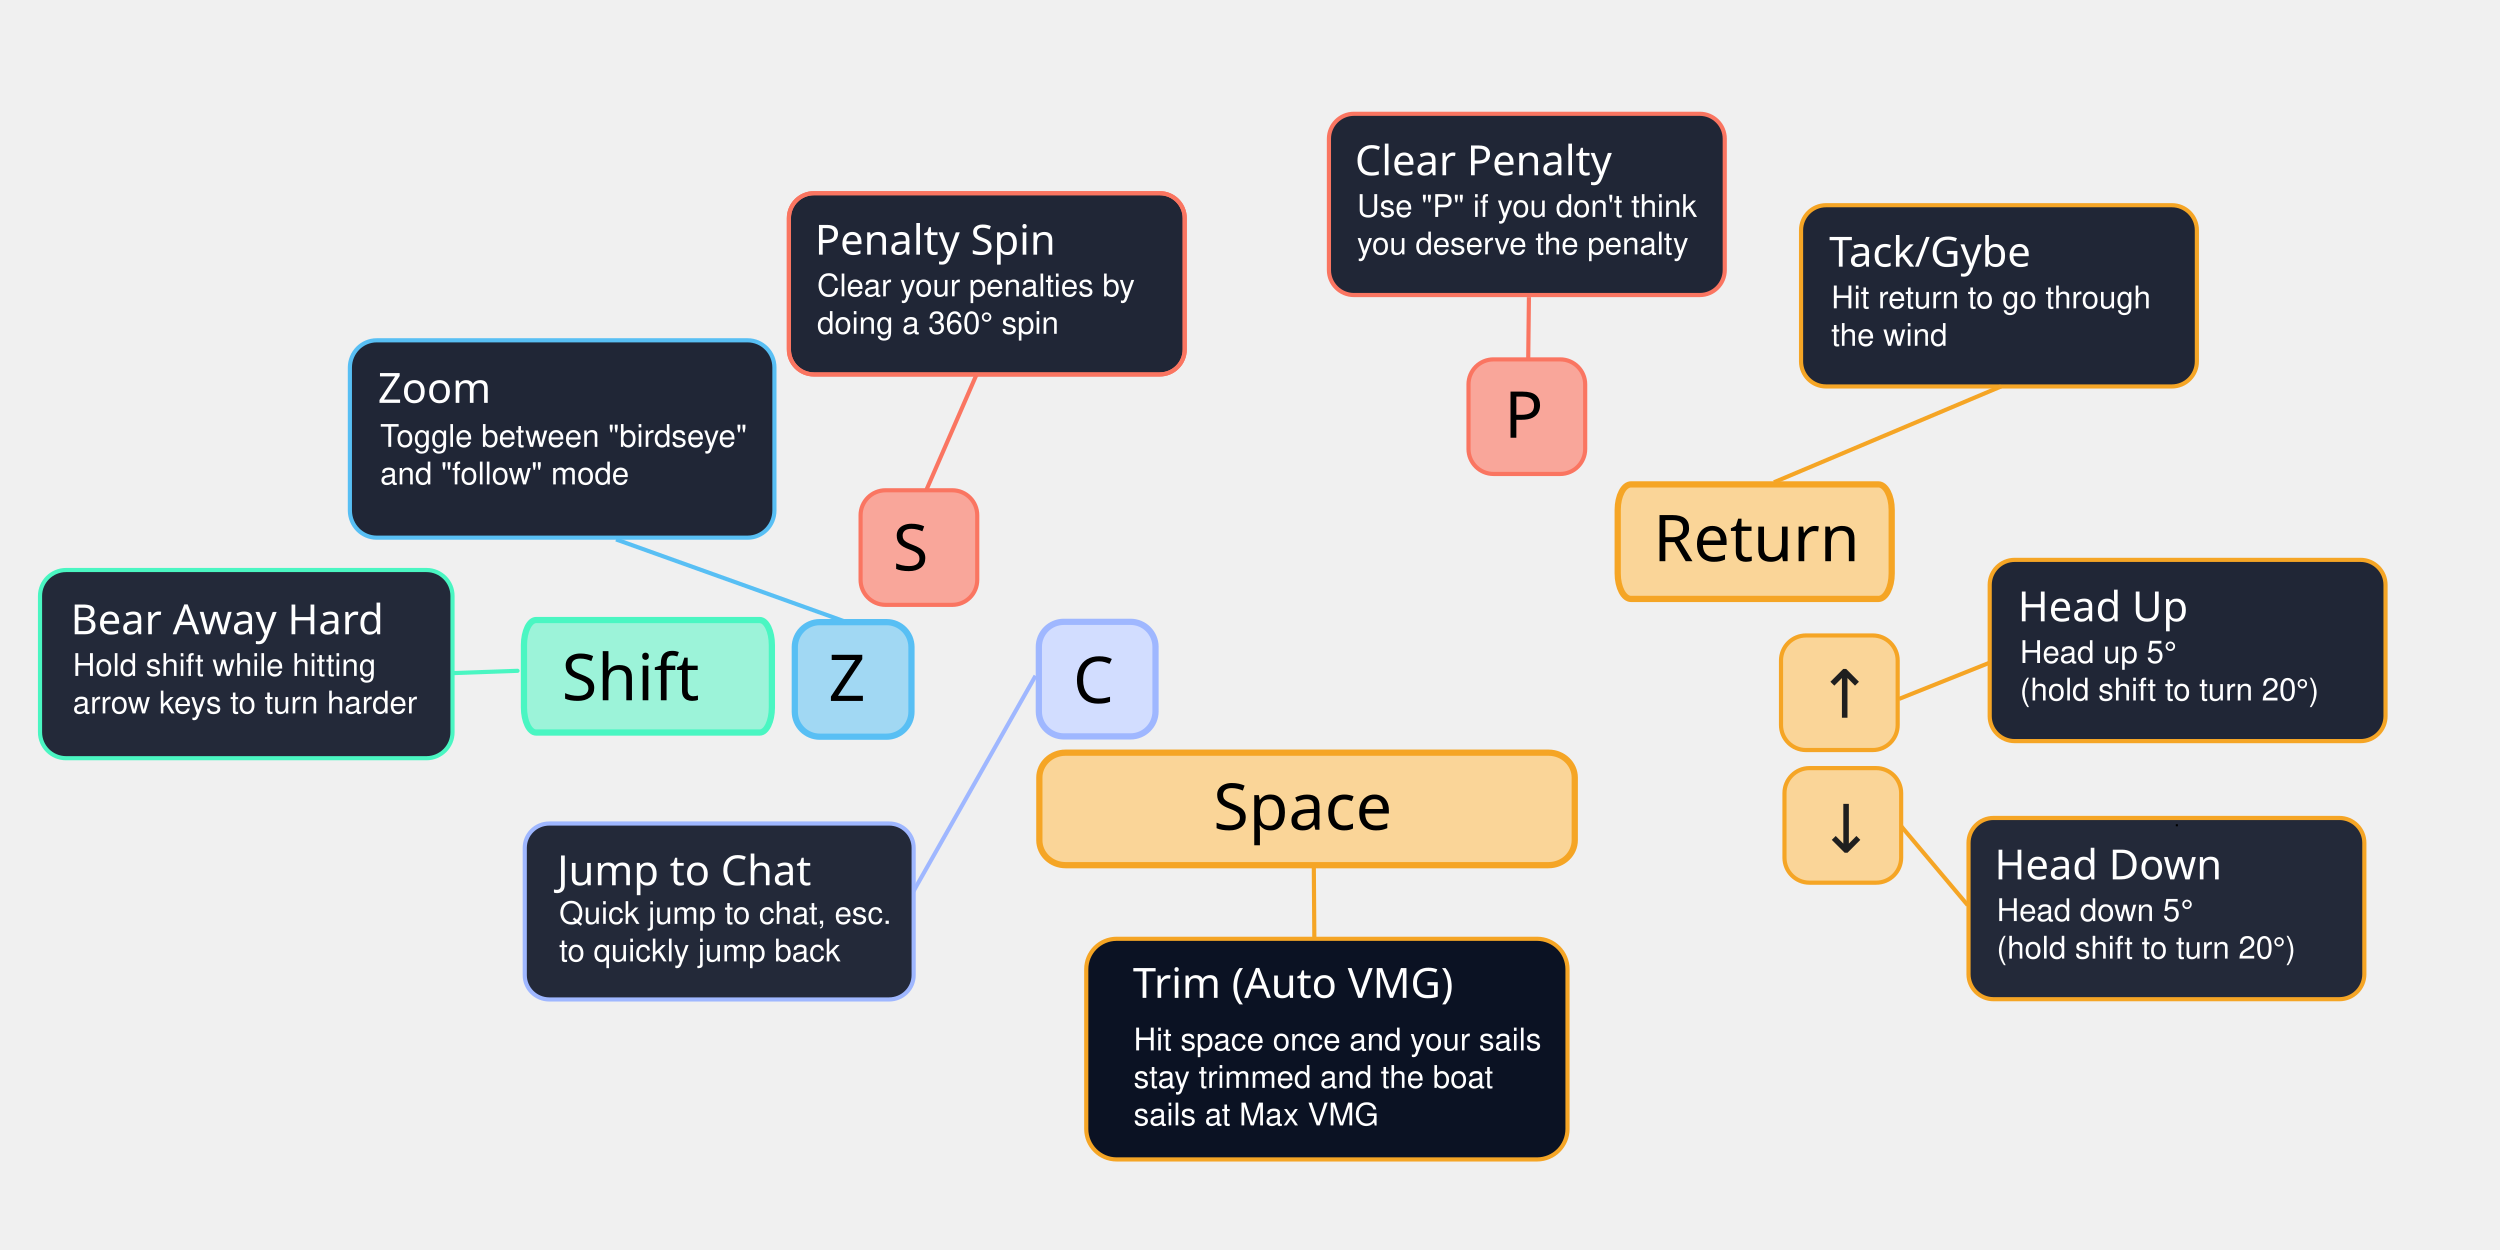
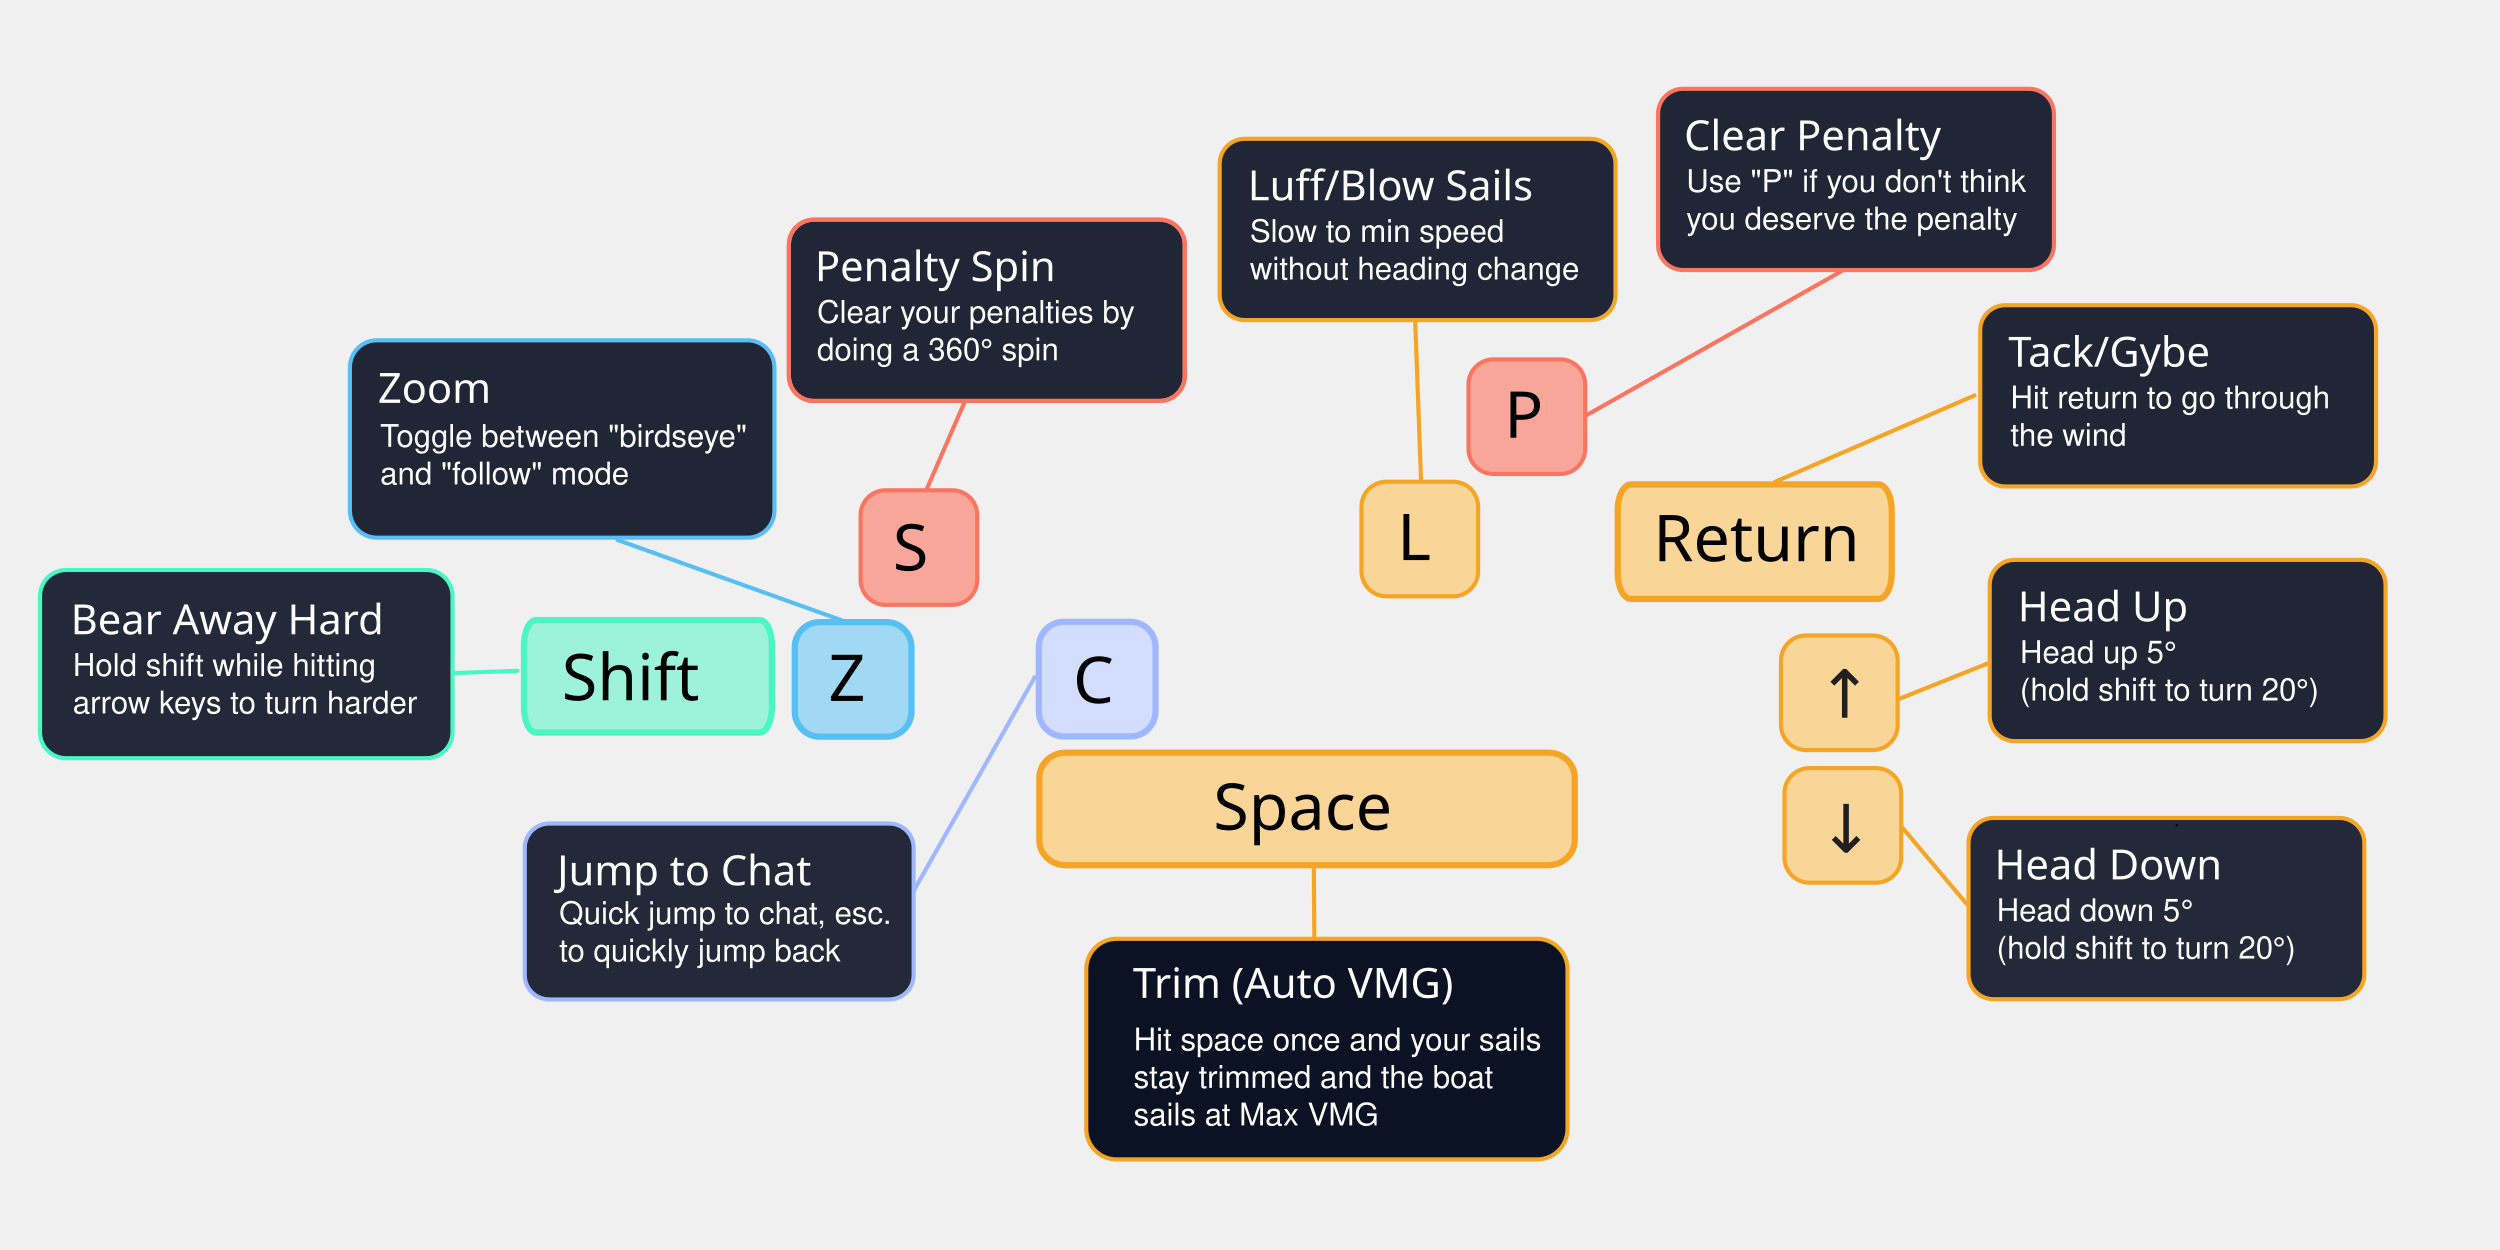
<svg xmlns="http://www.w3.org/2000/svg" version="1.1" x="0" y="0" width="1200" height="600" viewBox="0, 0, 1200, 600">
  <g id="Layer_1">
+     <path d="M682.105,230.588 L678.5,132.5" fill-opacity="0" stroke="#F5A525" stroke-width="2" />
    <path d="M911.5,335.5 L956.5,317.5" fill-opacity="0" stroke="#F5A525" stroke-width="2" />
-     <path d="M733.5,176.5 L733.884,142.618" fill-opacity="0" stroke="#FA7561" stroke-width="2" />
+     <path d="M760.5,199.866 L884.568,129.796" fill-opacity="0" stroke="#FA7561" stroke-width="2" />
    <path d="M437.5,429.5 L497.067,324.363" fill-opacity="0" stroke="#9FB7FF" stroke-width="2" />
    <path d="M469.136,178.877 L444.88,234.667" fill-opacity="0" stroke="#FA7561" stroke-width="2" stroke-linecap="round" />
    <path d="M944.5,434.5 L912.5,396.5" fill-opacity="0" stroke="#F5A525" stroke-width="2" />
    <g>
      <path d="M956.885,392.618 L1122.885,392.618 C1129.512,392.618 1134.885,397.99 1134.885,404.618 L1134.885,467.618 C1134.885,474.245 1129.512,479.618 1122.885,479.618 L956.885,479.618 C950.257,479.618 944.885,474.245 944.885,467.618 L944.885,404.618 C944.885,397.99 950.257,392.618 956.885,392.618 z" fill="#232939" />
      <path d="M956.885,392.618 L1122.885,392.618 C1129.512,392.618 1134.885,397.99 1134.885,404.618 L1134.885,467.618 C1134.885,474.245 1129.512,479.618 1122.885,479.618 L956.885,479.618 C950.257,479.618 944.885,474.245 944.885,467.618 L944.885,404.618 C944.885,397.99 950.257,392.618 956.885,392.618 z" fill-opacity="0" stroke="#F5A525" stroke-width="2" />
    </g>
    <g>
      <path d="M967.055,268.734 L1133.055,268.734 C1139.683,268.734 1145.055,274.106 1145.055,280.734 L1145.055,343.734 C1145.055,350.361 1139.683,355.734 1133.055,355.734 L967.055,355.734 C960.428,355.734 955.055,350.361 955.055,343.734 L955.055,280.734 C955.055,274.106 960.428,268.734 967.055,268.734 z" fill="#202636" />
      <path d="M967.055,268.734 L1133.055,268.734 C1139.683,268.734 1145.055,274.106 1145.055,280.734 L1145.055,343.734 C1145.055,350.361 1139.683,355.734 1133.055,355.734 L967.055,355.734 C960.428,355.734 955.055,350.361 955.055,343.734 L955.055,280.734 C955.055,274.106 960.428,268.734 967.055,268.734 z" fill-opacity="0" stroke="#F5A525" stroke-width="2" />
    </g>
    <g>
-       <path d="M649.884,54.618 L815.884,54.618 C822.512,54.618 827.884,59.99 827.884,66.618 L827.884,129.618 C827.884,136.245 822.512,141.618 815.884,141.618 L649.884,141.618 C643.257,141.618 637.884,136.245 637.884,129.618 L637.884,66.618 C637.884,59.99 643.257,54.618 649.884,54.618 z" fill="#202636" />
-       <path d="M649.884,54.618 L815.884,54.618 C822.512,54.618 827.884,59.99 827.884,66.618 L827.884,129.618 C827.884,136.245 822.512,141.618 815.884,141.618 L649.884,141.618 C643.257,141.618 637.884,136.245 637.884,129.618 L637.884,66.618 C637.884,59.99 643.257,54.618 649.884,54.618 z" fill-opacity="0" stroke="#FA7561" stroke-width="2" />
-     </g>
-     <g>
      <path d="M535.99,450.618 L737.811,450.618 C745.869,450.618 752.401,457.158 752.401,465.226 L752.401,541.92 C752.401,549.988 745.869,556.528 737.811,556.528 L535.99,556.528 C527.933,556.528 521.401,549.988 521.401,541.92 L521.401,465.226 C521.401,457.158 527.933,450.618 535.99,450.618 z" fill="#0B1223" />
      <path d="M535.99,450.618 L737.811,450.618 C745.869,450.618 752.401,457.158 752.401,465.226 L752.401,541.92 C752.401,549.988 745.869,556.528 737.811,556.528 L535.99,556.528 C527.933,556.528 521.401,549.988 521.401,541.92 L521.401,465.226 C521.401,457.158 527.933,450.618 535.99,450.618 z" fill-opacity="0" stroke="#F5A525" stroke-width="2" />
    </g>
    <g>
      <path d="M868.551,368.69 L900.551,368.69 C907.179,368.69 912.551,374.062 912.551,380.69 L912.551,411.69 C912.551,418.317 907.179,423.69 900.551,423.69 L868.551,423.69 C861.924,423.69 856.551,418.317 856.551,411.69 L856.551,380.69 C856.551,374.062 861.924,368.69 868.551,368.69 z" fill="#FAD598" />
      <path d="M868.551,368.69 L900.551,368.69 C907.179,368.69 912.551,374.062 912.551,380.69 L912.551,411.69 C912.551,418.317 907.179,423.69 900.551,423.69 L868.551,423.69 C861.924,423.69 856.551,418.317 856.551,411.69 L856.551,380.69 C856.551,374.062 861.924,368.69 868.551,368.69 z" fill-opacity="0" stroke="#F5A525" stroke-width="2" />
    </g>
    <g>
      <path d="M866.884,305.023 L898.884,305.023 C905.512,305.023 910.884,310.396 910.884,317.023 L910.884,348.023 C910.884,354.651 905.512,360.023 898.884,360.023 L866.884,360.023 C860.257,360.023 854.884,354.651 854.884,348.023 L854.884,317.023 C854.884,310.396 860.257,305.023 866.884,305.023 z" fill="#FAD598" />
      <path d="M866.884,305.023 L898.884,305.023 C905.512,305.023 910.884,310.396 910.884,317.023 L910.884,348.023 C910.884,354.651 905.512,360.023 898.884,360.023 L866.884,360.023 C860.257,360.023 854.884,354.651 854.884,348.023 L854.884,317.023 C854.884,310.396 860.257,305.023 866.884,305.023 z" fill-opacity="0" stroke="#F5A525" stroke-width="2" />
    </g>
    <g>
      <path d="M257.332,297.618 L364.675,297.618 C367.894,297.618 370.504,302.99 370.504,309.618 L370.504,339.618 C370.504,346.245 367.894,351.618 364.675,351.618 L257.332,351.618 C254.113,351.618 251.504,346.245 251.504,339.618 L251.504,309.618 C251.504,302.99 254.113,297.618 257.332,297.618 z" fill="#9CF3D9" />
      <path d="M257.332,297.618 L364.675,297.618 C367.894,297.618 370.504,302.99 370.504,309.618 L370.504,339.618 C370.504,346.245 367.894,351.618 364.675,351.618 L257.332,351.618 C254.113,351.618 251.504,346.245 251.504,339.618 L251.504,309.618 C251.504,302.99 254.113,297.618 257.332,297.618 z" fill-opacity="0" stroke="#4AF6C2" stroke-width="3" />
    </g>
    <g>
      <path d="M716.884,172.504 L748.884,172.504 C755.512,172.504 760.884,177.876 760.884,184.504 L760.884,215.504 C760.884,222.131 755.512,227.504 748.884,227.504 L716.884,227.504 C710.257,227.504 704.884,222.131 704.884,215.504 L704.884,184.504 C704.884,177.876 710.257,172.504 716.884,172.504 z" fill="#F9A69A" />
      <path d="M716.884,172.504 L748.884,172.504 C755.512,172.504 760.884,177.876 760.884,184.504 L760.884,215.504 C760.884,222.131 755.512,227.504 748.884,227.504 L716.884,227.504 C710.257,227.504 704.884,222.131 704.884,215.504 L704.884,184.504 C704.884,177.876 710.257,172.504 716.884,172.504 z" fill-opacity="0" stroke="#FA7561" stroke-width="2" />
    </g>
    <g>
      <path d="M425.077,235.33 L457.077,235.33 C463.704,235.33 469.077,240.702 469.077,247.33 L469.077,278.33 C469.077,284.957 463.704,290.33 457.077,290.33 L425.077,290.33 C418.449,290.33 413.077,284.957 413.077,278.33 L413.077,247.33 C413.077,240.702 418.449,235.33 425.077,235.33 z" fill="#F9A69A" />
      <path d="M425.077,235.33 L457.077,235.33 C463.704,235.33 469.077,240.702 469.077,247.33 L469.077,278.33 C469.077,284.957 463.704,290.33 457.077,290.33 L425.077,290.33 C418.449,290.33 413.077,284.957 413.077,278.33 L413.077,247.33 C413.077,240.702 418.449,235.33 425.077,235.33 z" fill-opacity="0" stroke="#FA7561" stroke-width="2" />
    </g>
    <g>
      <path d="M393.504,298.618 L425.504,298.618 C432.131,298.618 437.504,303.99 437.504,310.618 L437.504,341.618 C437.504,348.245 432.131,353.618 425.504,353.618 L393.504,353.618 C386.876,353.618 381.504,348.245 381.504,341.618 L381.504,310.618 C381.504,303.99 386.876,298.618 393.504,298.618 z" fill="#A1D8F3" />
      <path d="M393.504,298.618 L425.504,298.618 C432.131,298.618 437.504,303.99 437.504,310.618 L437.504,341.618 C437.504,348.245 432.131,353.618 425.504,353.618 L393.504,353.618 C386.876,353.618 381.504,348.245 381.504,341.618 L381.504,310.618 C381.504,303.99 386.876,298.618 393.504,298.618 z" fill-opacity="0" stroke="#58BFF4" stroke-width="3" />
    </g>
    <g>
      <path d="M511.472,361.285 L743.297,361.285 C750.249,361.285 755.885,366.657 755.885,373.285 L755.885,403.285 C755.885,409.912 750.249,415.285 743.297,415.285 L511.472,415.285 C504.52,415.285 498.885,409.912 498.885,403.285 L498.885,373.285 C498.885,366.657 504.52,361.285 511.472,361.285 z" fill="#FAD598" />
      <path d="M511.472,361.285 L743.297,361.285 C750.249,361.285 755.885,366.657 755.885,373.285 L755.885,403.285 C755.885,409.912 750.249,415.285 743.297,415.285 L511.472,415.285 C504.52,415.285 498.885,409.912 498.885,403.285 L498.885,373.285 C498.885,366.657 504.52,361.285 511.472,361.285 z" fill-opacity="0" stroke="#F5A525" stroke-width="3" />
    </g>
    <path d="M295.703,258.923 L404.734,298.029" fill-opacity="0" stroke="#58BFF4" stroke-width="2" />
    <g>
      <path d="M1044.885,395.618 L1044.885,395.618 L1044.885,396.618 L1044.885,396.618 L1044.885,395.618 z" fill="#FFFFFF" />
      <path d="M1044.885,395.618 L1044.885,395.618 L1044.885,396.618 L1044.885,396.618 L1044.885,395.618 z" fill-opacity="0" stroke="#000000" stroke-width="1" />
    </g>
    <path d="M314.884,299.618 L314.884,299.618" fill-opacity="0" stroke="#58BFF4" stroke-width="3" />
    <text transform="matrix(1, 0, 0, 1, 628.052, 389.785)">
      <tspan x="-45.667" y="8.5" font-family="Helvetica-Bold" font-size="31" fill="#000000">Space</tspan>
    </text>
    <text transform="matrix(1, 0, 0, 1, 315.336, 327.618)">
      <tspan x="-45.667" y="8.5" font-family="Helvetica-Bold" font-size="31" fill="#000000">Shift</tspan>
    </text>
    <text transform="matrix(1, 0, 0, 1, 441.743, 263.33)">
      <tspan x="-13.167" y="10.5" font-family="Helvetica-Bold" font-size="31" fill="#000000">S</tspan>
    </text>
    <text transform="matrix(1, 0, 0, 1, 410.836, 325.96)">
      <tspan x="-13.167" y="10.5" font-family="Helvetica-Bold" font-size="31" fill="#000000">Z</tspan>
    </text>
    <text transform="matrix(1, 0, 0, 1, 735.217, 199.618)">
      <tspan x="-13.167" y="10.5" font-family="Helvetica-Bold" font-size="31" fill="#000000">P</tspan>
    </text>
    <text transform="matrix(1, 0, 0, 1, 885.217, 333.023)">
      <tspan x="-13.167" y="11.5" font-family="LucidaGrande" font-size="32" kerning="0" fill="#1F1F1F">↑</tspan>
    </text>
    <text transform="matrix(1, 0, 0, 1, 885.884, 397.69)">
      <tspan x="-13.167" y="11.5" font-family="LucidaGrande" font-size="32" kerning="0" fill="#1F1F1F">↓</tspan>
    </text>
-     <text transform="matrix(1, 0, 0, 1, 716.384, 80.618)">
-       <tspan x="-66" y="3.5" font-family="Helvetica-Bold" font-size="20" fill="#FFFFFF">Clear Penalty</tspan>
-     </text>
-     <text transform="matrix(1, 0, 0, 1, 745.884, 117.118)">
-       <tspan x="-94.5" y="-13" font-family="Helvetica" font-size="15" fill="#FFFFFF">Use "P" if you don't think </tspan>
-       <tspan x="-94.5" y="5" font-family="Helvetica" font-size="15" fill="#FFFFFF">you deserve the penalty</tspan>
-     </text>
-     <g>
-       <g>
-         <path d="M390.668,92.736 L556.668,92.736 C563.296,92.736 568.668,98.109 568.668,104.736 L568.668,167.736 C568.668,174.363 563.296,179.736 556.668,179.736 L390.668,179.736 C384.041,179.736 378.668,174.363 378.668,167.736 L378.668,104.736 C378.668,98.109 384.041,92.736 390.668,92.736 z" fill="#202636" />
-         <path d="M390.668,92.736 L556.668,92.736 C563.296,92.736 568.668,98.109 568.668,104.736 L568.668,167.736 C568.668,174.363 563.296,179.736 556.668,179.736 L390.668,179.736 C384.041,179.736 378.668,174.363 378.668,167.736 L378.668,104.736 C378.668,98.109 384.041,92.736 390.668,92.736 z" fill-opacity="0" stroke="#FA7561" stroke-width="2" />
-       </g>
-       <g>
-         <path d="M390.668,92.736 L556.668,92.736 C563.296,92.736 568.668,98.109 568.668,104.736 L568.668,167.736 C568.668,174.363 563.296,179.736 556.668,179.736 L390.668,179.736 C384.041,179.736 378.668,174.363 378.668,167.736 L378.668,104.736 C378.668,98.109 384.041,92.736 390.668,92.736 z" fill-opacity="0" stroke="#FA7561" stroke-width="2" />
-         <text transform="matrix(1, 0, 0, 1, 457.168, 118.736)">
+     <g>
+       <g>
+         <path d="M807.884,42.618 L973.884,42.618 C980.512,42.618 985.884,47.99 985.884,54.618 L985.884,117.618 C985.884,124.245 980.512,129.618 973.884,129.618 L807.884,129.618 C801.257,129.618 795.884,124.245 795.884,117.618 L795.884,54.618 C795.884,47.99 801.257,42.618 807.884,42.618 z" fill="#202636" />
+         <path d="M807.884,42.618 L973.884,42.618 C980.512,42.618 985.884,47.99 985.884,54.618 L985.884,117.618 C985.884,124.245 980.512,129.618 973.884,129.618 L807.884,129.618 C801.257,129.618 795.884,124.245 795.884,117.618 L795.884,54.618 C795.884,47.99 801.257,42.618 807.884,42.618 z" fill-opacity="0" stroke="#FA7561" stroke-width="2" />
+       </g>
+       <text transform="matrix(1, 0, 0, 1, 874.384, 68.618)">
+         <tspan x="-66" y="3.5" font-family="Helvetica-Bold" font-size="20" fill="#FFFFFF">Clear Penalty</tspan>
+       </text>
+       <text transform="matrix(1, 0, 0, 1, 903.884, 105.118)">
+         <tspan x="-94.5" y="-13" font-family="Helvetica" font-size="15" fill="#FFFFFF">Use "P" if you don't think </tspan>
+         <tspan x="-94.5" y="5" font-family="Helvetica" font-size="15" fill="#FFFFFF">you deserve the penalty</tspan>
+       </text>
+     </g>
+     <g>
+       <g>
+         <path d="M390.668,105.449 L556.668,105.449 C563.296,105.449 568.668,110.821 568.668,117.449 L568.668,180.449 C568.668,187.076 563.296,192.449 556.668,192.449 L390.668,192.449 C384.041,192.449 378.668,187.076 378.668,180.449 L378.668,117.449 C378.668,110.821 384.041,105.449 390.668,105.449 z" fill="#202636" />
+         <path d="M390.668,105.449 L556.668,105.449 C563.296,105.449 568.668,110.821 568.668,117.449 L568.668,180.449 C568.668,187.076 563.296,192.449 556.668,192.449 L390.668,192.449 C384.041,192.449 378.668,187.076 378.668,180.449 L378.668,117.449 C378.668,110.821 384.041,105.449 390.668,105.449 z" fill-opacity="0" stroke="#FA7561" stroke-width="2" />
+       </g>
+       <g>
+         <path d="M390.668,105.449 L556.668,105.449 C563.296,105.449 568.668,110.821 568.668,117.449 L568.668,180.449 C568.668,187.076 563.296,192.449 556.668,192.449 L390.668,192.449 C384.041,192.449 378.668,187.076 378.668,180.449 L378.668,117.449 C378.668,110.821 384.041,105.449 390.668,105.449 z" fill-opacity="0" stroke="#FA7561" stroke-width="2" />
+         <text transform="matrix(1, 0, 0, 1, 457.168, 131.449)">
          <tspan x="-66" y="3.5" font-family="Helvetica-Bold" font-size="20" fill="#FFFFFF">Penalty Spin</tspan>
        </text>
-         <text transform="matrix(1, 0, 0, 1, 474.168, 155.236)">
+         <text transform="matrix(1, 0, 0, 1, 474.168, 167.949)">
          <tspan x="-82" y="-13" font-family="Helvetica" font-size="15" fill="#FFFFFF">Clear your penalties by </tspan>
          <tspan x="-82" y="5" font-family="Helvetica" font-size="15" fill="#FFFFFF">doing a 360</tspan>
          <tspan x="-3.594" y="5" font-family="Helvetica" font-size="15" kerning="0" fill="#FFFFFF">° </tspan>
          <tspan x="6.572" y="5" font-family="Helvetica" font-size="15" fill="#FFFFFF">spin</tspan>
        </text>
      </g>
    </g>
    <text transform="matrix(1, 0, 0, 1, 639.841, 489.791)">
      <tspan x="-96.047" y="-10.825" font-family="Helvetica-Bold" font-size="20" fill="#FFFFFF">Trim (Auto VMG)</tspan>
    </text>
    <text transform="matrix(1, 0, 0, 1, 644.318, 527.878)">
      <tspan x="-100.195" y="-23.696" font-family="Helvetica" font-size="15" fill="#FFFFFF">Hit space once and your sails </tspan>
      <tspan x="-100.195" y="-5.696" font-family="Helvetica" font-size="15" fill="#FFFFFF">stay trimmed and the boat </tspan>
      <tspan x="-100.195" y="12.304" font-family="Helvetica" font-size="15" fill="#FFFFFF">sails at Max VMG</tspan>
    </text>
    <path d="M630.62,414.554 L630.885,450.618" fill-opacity="0" stroke="#F5A525" stroke-width="2" />
    <path d="M214.445,323.203 L248.403,321.99" fill-opacity="0" stroke="#4AF6C2" stroke-width="2" stroke-linecap="round" />
    <g>
      <g>
        <path d="M31.712,273.607 L204.701,273.607 C211.608,273.607 217.207,279.186 217.207,286.067 L217.207,351.481 C217.207,358.362 211.608,363.941 204.701,363.941 L31.712,363.941 C24.805,363.941 19.207,358.362 19.207,351.481 L19.207,286.067 C19.207,279.186 24.805,273.607 31.712,273.607 z" fill="#232939" />
        <path d="M31.712,273.607 L204.701,273.607 C211.608,273.607 217.207,279.186 217.207,286.067 L217.207,351.481 C217.207,358.362 211.608,363.941 204.701,363.941 L31.712,363.941 C24.805,363.941 19.207,358.362 19.207,351.481 L19.207,286.067 C19.207,279.186 24.805,273.607 31.712,273.607 z" fill-opacity="0" stroke="#4AF6C2" stroke-width="2" />
      </g>
      <text transform="matrix(1, 0, 0, 1, 116.426, 309.941)">
        <tspan x="-82.5" y="-5.5" font-family="Helvetica-Bold" font-size="20" fill="#FFFFFF">Bear Away Hard</tspan>
      </text>
      <text transform="matrix(1, 0, 0, 1, 120.926, 337.441)">
        <tspan x="-86" y="-13" font-family="Helvetica" font-size="15" kerning="0" fill="#FFFFFF">Hold shift while hitting </tspan>
        <tspan x="-86" y="5" font-family="Helvetica" font-size="15" kerning="0" fill="#FFFFFF">arrow keys to turn harder</tspan>
      </text>
    </g>
    <g>
      <g>
        <path d="M180.814,163.346 L358.855,163.346 C365.963,163.346 371.725,169.196 371.725,176.413 L371.725,245.017 C371.725,252.234 365.963,258.085 358.855,258.085 L180.814,258.085 C173.706,258.085 167.944,252.234 167.944,245.017 L167.944,176.413 C167.944,169.196 173.706,163.346 180.814,163.346 z" fill="#202636" />
        <path d="M180.814,163.346 L358.855,163.346 C365.963,163.346 371.725,169.196 371.725,176.413 L371.725,245.017 C371.725,252.234 365.963,258.085 358.855,258.085 L180.814,258.085 C173.706,258.085 167.944,252.234 167.944,245.017 L167.944,176.413 C167.944,169.196 173.706,163.346 180.814,163.346 z" fill-opacity="0" stroke="#58BFF4" stroke-width="2" />
      </g>
      <text transform="matrix(1, 0, 0, 1, 269.871, 200.022)">
        <tspan x="-88.484" y="-6.657" font-family="Helvetica-Bold" font-size="20" fill="#FFFFFF">Zoom</tspan>
      </text>
      <text transform="matrix(1, 0, 0, 1, 278.987, 228.821)">
        <tspan x="-96.528" y="-14.322" font-family="Helvetica" font-size="15" kerning="0" fill="#FFFFFF">Toggle between "birdseye" </tspan>
        <tspan x="-96.528" y="3.678" font-family="Helvetica" font-size="15" kerning="0" fill="#FFFFFF">and "follow" mode</tspan>
      </text>
    </g>
    <text transform="matrix(1, 0, 0, 1, 1034.555, 294.734)">
      <tspan x="-66" y="3.5" font-family="Helvetica-Bold" font-size="20" fill="#FFFFFF">Head Up</tspan>
    </text>
    <text transform="matrix(1, 0, 0, 1, 1058.555, 331.234)">
      <tspan x="-89" y="-13" font-family="Helvetica" font-size="15" fill="#FFFFFF">Head up 5</tspan>
      <tspan x="-19.779" y="-13" font-family="Helvetica" font-size="15" kerning="0" fill="#FFFFFF">° </tspan>
      <tspan x="-89" y="5" font-family="Helvetica" font-size="15" kerning="0" fill="#FFFFFF">(hold shift to turn 20</tspan>
      <tspan x="43.576" y="5" font-family="Helvetica" font-size="15" kerning="0" fill="#FFFFFF">°</tspan>
      <tspan x="49.574" y="5" font-family="Helvetica" font-size="15" kerning="0" fill="#FFFFFF">)</tspan>
    </text>
    <text transform="matrix(1, 0, 0, 1, 1023.385, 418.618)">
      <tspan x="-66" y="3.5" font-family="Helvetica-Bold" font-size="20" fill="#FFFFFF">Head Down</tspan>
    </text>
    <text transform="matrix(1, 0, 0, 1, 1047.385, 455.118)">
      <tspan x="-89" y="-13" font-family="Helvetica" font-size="15" fill="#FFFFFF">Head down 5</tspan>
      <tspan x="-0.604" y="-13" font-family="Helvetica" font-size="15" kerning="0" fill="#FFFFFF">° </tspan>
      <tspan x="-89" y="5" font-family="Helvetica" font-size="15" kerning="0" fill="#FFFFFF">(hold shift to turn 20</tspan>
      <tspan x="43.576" y="5" font-family="Helvetica" font-size="15" kerning="0" fill="#FFFFFF">°</tspan>
      <tspan x="49.574" y="5" font-family="Helvetica" font-size="15" kerning="0" fill="#FFFFFF">)</tspan>
    </text>
    <g>
      <path d="M510.647,298.477 L542.647,298.477 C549.275,298.477 554.647,303.849 554.647,310.477 L554.647,341.477 C554.647,348.104 549.275,353.477 542.647,353.477 L510.647,353.477 C504.02,353.477 498.647,348.104 498.647,341.477 L498.647,310.477 C498.647,303.849 504.02,298.477 510.647,298.477 z" fill="#D2DDFF" />
      <path d="M510.647,298.477 L542.647,298.477 C549.275,298.477 554.647,303.849 554.647,310.477 L554.647,341.477 C554.647,348.104 549.275,353.477 542.647,353.477 L510.647,353.477 C504.02,353.477 498.647,348.104 498.647,341.477 L498.647,310.477 C498.647,303.849 504.02,298.477 510.647,298.477 z" fill-opacity="0" stroke="#9FB7FF" stroke-width="3" />
    </g>
    <text transform="matrix(1, 0, 0, 1, 528.217, 326.951)">
      <tspan x="-13.167" y="10.5" font-family="Helvetica-Bold" font-size="31" fill="#000000">C</tspan>
    </text>
    <g>
      <g>
        <path d="M263.674,395.285 L426.762,395.285 C433.273,395.285 438.551,400.5 438.551,406.933 L438.551,468.089 C438.551,474.522 433.273,479.738 426.762,479.738 L263.674,479.738 C257.163,479.738 251.884,474.522 251.884,468.089 L251.884,406.933 C251.884,400.5 257.163,395.285 263.674,395.285 z" fill="#232939" />
        <path d="M263.674,395.285 L426.762,395.285 C433.273,395.285 438.551,400.5 438.551,406.933 L438.551,468.089 C438.551,474.522 433.273,479.738 426.762,479.738 L263.674,479.738 C257.163,479.738 251.884,474.522 251.884,468.089 L251.884,406.933 C251.884,400.5 257.163,395.285 263.674,395.285 z" fill-opacity="0" stroke="#9FB7FF" stroke-width="2" />
      </g>
      <text transform="matrix(1, 0, 0, 1, 344.456, 428.944)">
        <tspan x="-77" y="-4.032" font-family="Helvetica-Bold" font-size="20" fill="#FFFFFF">Jump to Chat</tspan>
      </text>
      <text transform="matrix(1, 0, 0, 1, 348.656, 454.796)">
        <tspan x="-80.267" y="-11.322" font-family="Helvetica" font-size="15" kerning="0" fill="#FFFFFF">Quick jump to chat, esc. </tspan>
        <tspan x="-80.267" y="6.678" font-family="Helvetica" font-size="15" kerning="0" fill="#FFFFFF">to quickly jump back</tspan>
      </text>
    </g>
    <g>
      <path d="M782.942,232.5 L901.574,232.5 C905.131,232.5 908.015,237.972 908.015,244.722 L908.015,275.278 C908.015,282.028 905.131,287.5 901.574,287.5 L782.942,287.5 C779.384,287.5 776.5,282.028 776.5,275.278 L776.5,244.722 C776.5,237.972 779.384,232.5 782.942,232.5 z" fill="#FAD598" />
      <path d="M782.942,232.5 L901.574,232.5 C905.131,232.5 908.015,237.972 908.015,244.722 L908.015,275.278 C908.015,282.028 905.131,287.5 901.574,287.5 L782.942,287.5 C779.384,287.5 776.5,282.028 776.5,275.278 L776.5,244.722 C776.5,237.972 779.384,232.5 782.942,232.5 z" fill-opacity="0" stroke="#F5A525" stroke-width="3" />
    </g>
    <text transform="matrix(1, 0, 0, 1, 847.187, 262.938)">
      <tspan x="-53.613" y="6.429" font-family="Helvetica-Bold" font-size="31" fill="#000000">Return</tspan>
    </text>
    <g>
      <g>
-         <path d="M876.5,98.5 L1042.5,98.5 C1049.127,98.5 1054.5,103.873 1054.5,110.5 L1054.5,173.5 C1054.5,180.127 1049.127,185.5 1042.5,185.5 L876.5,185.5 C869.873,185.5 864.5,180.127 864.5,173.5 L864.5,110.5 C864.5,103.873 869.873,98.5 876.5,98.5 z" fill="#202636" />
-         <path d="M876.5,98.5 L1042.5,98.5 C1049.127,98.5 1054.5,103.873 1054.5,110.5 L1054.5,173.5 C1054.5,180.127 1049.127,185.5 1042.5,185.5 L876.5,185.5 C869.873,185.5 864.5,180.127 864.5,173.5 L864.5,110.5 C864.5,103.873 869.873,98.5 876.5,98.5 z" fill-opacity="0" stroke="#F5A525" stroke-width="2" />
-       </g>
-       <text transform="matrix(1, 0, 0, 1, 944, 124.5)">
+         <path d="M962.5,146.5 L1128.5,146.5 C1135.127,146.5 1140.5,151.873 1140.5,158.5 L1140.5,221.5 C1140.5,228.127 1135.127,233.5 1128.5,233.5 L962.5,233.5 C955.873,233.5 950.5,228.127 950.5,221.5 L950.5,158.5 C950.5,151.873 955.873,146.5 962.5,146.5 z" fill="#202636" />
+         <path d="M962.5,146.5 L1128.5,146.5 C1135.127,146.5 1140.5,151.873 1140.5,158.5 L1140.5,221.5 C1140.5,228.127 1135.127,233.5 1128.5,233.5 L962.5,233.5 C955.873,233.5 950.5,228.127 950.5,221.5 L950.5,158.5 C950.5,151.873 955.873,146.5 962.5,146.5 z" fill-opacity="0" stroke="#F5A525" stroke-width="2" />
+       </g>
+       <text transform="matrix(1, 0, 0, 1, 1030, 172.5)">
        <tspan x="-66" y="3.5" font-family="Helvetica-Bold" font-size="20" fill="#FFFFFF">Tack/Gybe</tspan>
      </text>
-       <text transform="matrix(1, 0, 0, 1, 968, 161)">
+       <text transform="matrix(1, 0, 0, 1, 1054, 209)">
        <tspan x="-89" y="-13" font-family="Helvetica" font-size="15" kerning="0" fill="#FFFFFF">Hit return to go through </tspan>
        <tspan x="-89" y="5" font-family="Helvetica" font-size="15" kerning="0" fill="#FFFFFF">the wind</tspan>
      </text>
    </g>
-     <path d="M851.5,231.5 L960.5,185.5" fill-opacity="0" stroke="#F5A525" stroke-width="2" />
+     <path d="M851.5,231.5 L948.5,189.5" fill-opacity="0" stroke="#F5A525" stroke-width="2" />
+     <g>
+       <g>
+         <path d="M665.5,231.228 L697.5,231.228 C704.127,231.228 709.5,236.601 709.5,243.228 L709.5,274.228 C709.5,280.856 704.127,286.228 697.5,286.228 L665.5,286.228 C658.873,286.228 653.5,280.856 653.5,274.228 L653.5,243.228 C653.5,236.601 658.873,231.228 665.5,231.228 z" fill="#FAD598" />
+         <path d="M665.5,231.228 L697.5,231.228 C704.127,231.228 709.5,236.601 709.5,243.228 L709.5,274.228 C709.5,280.856 704.127,286.228 697.5,286.228 L665.5,286.228 C658.873,286.228 653.5,280.856 653.5,274.228 L653.5,243.228 C653.5,236.601 658.873,231.228 665.5,231.228 z" fill-opacity="0" stroke="#F5A525" stroke-width="2" />
+       </g>
+       <text transform="matrix(1, 0, 0, 1, 683.833, 258.342)">
+         <tspan x="-13.167" y="10.5" font-family="Helvetica-Bold" font-size="31" fill="#000000">L</tspan>
+       </text>
+     </g>
+     <g>
+       <g>
+         <path d="M597.441,66.628 L763.441,66.628 C770.068,66.628 775.441,72.001 775.441,78.628 L775.441,141.628 C775.441,148.256 770.068,153.628 763.441,153.628 L597.441,153.628 C590.813,153.628 585.441,148.256 585.441,141.628 L585.441,78.628 C585.441,72.001 590.813,66.628 597.441,66.628 z" fill="#202636" />
+         <path d="M597.441,66.628 L763.441,66.628 C770.068,66.628 775.441,72.001 775.441,78.628 L775.441,141.628 C775.441,148.256 770.068,153.628 763.441,153.628 L597.441,153.628 C590.813,153.628 585.441,148.256 585.441,141.628 L585.441,78.628 C585.441,72.001 590.813,66.628 597.441,66.628 z" fill-opacity="0" stroke="#F5A525" stroke-width="2" />
+       </g>
+       <text transform="matrix(1, 0, 0, 1, 676.241, 90.611)">
+         <tspan x="-77.3" y="5.518" font-family="Helvetica-Bold" font-size="20" fill="#FFFFFF">Luff/Blow Sails</tspan>
+       </text>
+       <text transform="matrix(1, 0, 0, 1, 686.116, 129.128)">
+         <tspan x="-86.175" y="-13" font-family="Helvetica" font-size="15" kerning="0" fill="#FFFFFF">Slow to min speed </tspan>
+         <tspan x="-86.175" y="5" font-family="Helvetica" font-size="15" kerning="0" fill="#FFFFFF">without heading change</tspan>
+       </text>
+     </g>
  </g>
  <g id="Layer_2" display="none">
    <g>
      <path d="M116.5,369.044 L282.5,369.044 C289.127,369.044 294.5,374.416 294.5,381.044 L294.5,444.044 C294.5,450.671 289.127,456.044 282.5,456.044 L116.5,456.044 C109.873,456.044 104.5,450.671 104.5,444.044 L104.5,381.044 C104.5,374.416 109.873,369.044 116.5,369.044 z" fill="#0B1223" />
      <path d="M116.5,369.044 L282.5,369.044 C289.127,369.044 294.5,374.416 294.5,381.044 L294.5,444.044 C294.5,450.671 289.127,456.044 282.5,456.044 L116.5,456.044 C109.873,456.044 104.5,450.671 104.5,444.044 L104.5,381.044 C104.5,374.416 109.873,369.044 116.5,369.044 z" fill-opacity="0" stroke="#4AF6C2" stroke-width="2" />
    </g>
    <g>
      <path d="M404.606,437.044 L606.427,437.044 C614.484,437.044 621.016,443.584 621.016,451.652 L621.016,528.346 C621.016,536.414 614.484,542.954 606.427,542.954 L404.606,542.954 C396.548,542.954 390.016,536.414 390.016,528.346 L390.016,451.652 C390.016,443.584 396.548,437.044 404.606,437.044 z" fill="#0B1223" />
      <path d="M404.606,437.044 L606.427,437.044 C614.484,437.044 621.016,443.584 621.016,451.652 L621.016,528.346 C621.016,536.414 614.484,542.954 606.427,542.954 L404.606,542.954 C396.548,542.954 390.016,536.414 390.016,528.346 L390.016,451.652 C390.016,443.584 396.548,437.044 404.606,437.044 z" fill-opacity="0" stroke="#F5A525" stroke-width="2" />
    </g>
    <g>
      <path d="M681.5,341.044 L713.5,341.044 C720.127,341.044 725.5,346.416 725.5,353.044 L725.5,384.044 C725.5,390.671 720.127,396.044 713.5,396.044 L681.5,396.044 C674.873,396.044 669.5,390.671 669.5,384.044 L669.5,353.044 C669.5,346.416 674.873,341.044 681.5,341.044 z" fill="#FAD598" />
      <path d="M681.5,341.044 L713.5,341.044 C720.127,341.044 725.5,346.416 725.5,353.044 L725.5,384.044 C725.5,390.671 720.127,396.044 713.5,396.044 L681.5,396.044 C674.873,396.044 669.5,390.671 669.5,384.044 L669.5,353.044 C669.5,346.416 674.873,341.044 681.5,341.044 z" fill-opacity="0" stroke="#F5A525" stroke-width="2" />
    </g>
    <g>
      <path d="M680.5,280.044 L712.5,280.044 C719.127,280.044 724.5,285.416 724.5,292.044 L724.5,323.044 C724.5,329.671 719.127,335.044 712.5,335.044 L680.5,335.044 C673.873,335.044 668.5,329.671 668.5,323.044 L668.5,292.044 C668.5,285.416 673.873,280.044 680.5,280.044 z" fill="#FAD598" />
      <path d="M680.5,280.044 L712.5,280.044 C719.127,280.044 724.5,285.416 724.5,292.044 L724.5,323.044 C724.5,329.671 719.127,335.044 712.5,335.044 L680.5,335.044 C673.873,335.044 668.5,329.671 668.5,323.044 L668.5,292.044 C668.5,285.416 673.873,280.044 680.5,280.044 z" fill-opacity="0" stroke="#F5A525" stroke-width="2" />
    </g>
    <g>
      <path d="M200.329,285.044 L307.671,285.044 C310.89,285.044 313.5,290.416 313.5,297.044 L313.5,327.044 C313.5,333.671 310.89,339.044 307.671,339.044 L200.329,339.044 C197.11,339.044 194.5,333.671 194.5,327.044 L194.5,297.044 C194.5,290.416 197.11,285.044 200.329,285.044 z" fill="#4AF6C2" fill-opacity="0.5" />
      <path d="M200.329,285.044 L307.671,285.044 C310.89,285.044 313.5,290.416 313.5,297.044 L313.5,327.044 C313.5,333.671 310.89,339.044 307.671,339.044 L200.329,339.044 C197.11,339.044 194.5,333.671 194.5,327.044 L194.5,297.044 C194.5,290.416 197.11,285.044 200.329,285.044 z" fill-opacity="0" stroke="#4AF6C2" stroke-width="3" />
    </g>
    <g>
      <path d="M567.5,183.044 L599.5,183.044 C606.127,183.044 611.5,188.416 611.5,195.044 L611.5,226.044 C611.5,232.671 606.127,238.044 599.5,238.044 L567.5,238.044 C560.873,238.044 555.5,232.671 555.5,226.044 L555.5,195.044 C555.5,188.416 560.873,183.044 567.5,183.044 z" fill="#FA7561" fill-opacity="0.467" />
      <path d="M567.5,183.044 L599.5,183.044 C606.127,183.044 611.5,188.416 611.5,195.044 L611.5,226.044 C611.5,232.671 606.127,238.044 599.5,238.044 L567.5,238.044 C560.873,238.044 555.5,232.671 555.5,226.044 L555.5,195.044 C555.5,188.416 560.873,183.044 567.5,183.044 z" fill-opacity="0" stroke="#FA7561" stroke-width="2" />
    </g>
    <g>
      <path d="M379.5,224.044 L411.5,224.044 C418.127,224.044 423.5,229.416 423.5,236.044 L423.5,267.044 C423.5,273.671 418.127,279.044 411.5,279.044 L379.5,279.044 C372.873,279.044 367.5,273.671 367.5,267.044 L367.5,236.044 C367.5,229.416 372.873,224.044 379.5,224.044 z" fill="#FA7561" fill-opacity="0.467" />
      <path d="M379.5,224.044 L411.5,224.044 C418.127,224.044 423.5,229.416 423.5,236.044 L423.5,267.044 C423.5,273.671 418.127,279.044 411.5,279.044 L379.5,279.044 C372.873,279.044 367.5,273.671 367.5,267.044 L367.5,236.044 C367.5,229.416 372.873,224.044 379.5,224.044 z" fill-opacity="0" stroke="#FA7561" stroke-width="2" />
    </g>
    <g>
      <path d="M336.5,286.044 L368.5,286.044 C375.127,286.044 380.5,291.416 380.5,298.044 L380.5,329.044 C380.5,335.671 375.127,341.044 368.5,341.044 L336.5,341.044 C329.873,341.044 324.5,335.671 324.5,329.044 L324.5,298.044 C324.5,291.416 329.873,286.044 336.5,286.044 z" fill="#58BFF4" fill-opacity="0.47" />
      <path d="M336.5,286.044 L368.5,286.044 C375.127,286.044 380.5,291.416 380.5,298.044 L380.5,329.044 C380.5,335.671 375.127,341.044 368.5,341.044 L336.5,341.044 C329.873,341.044 324.5,335.671 324.5,329.044 L324.5,298.044 C324.5,291.416 329.873,286.044 336.5,286.044 z" fill-opacity="0" stroke="#58BFF4" stroke-width="3" />
    </g>
    <g>
      <path d="M386.5,346.044 L607.5,346.044 C614.127,346.044 619.5,351.416 619.5,358.044 L619.5,388.044 C619.5,394.671 614.127,400.044 607.5,400.044 L386.5,400.044 C379.873,400.044 374.5,394.671 374.5,388.044 L374.5,358.044 C374.5,351.416 379.873,346.044 386.5,346.044 z" fill="#F5A525" fill-opacity="0.47" />
      <path d="M386.5,346.044 L607.5,346.044 C614.127,346.044 619.5,351.416 619.5,358.044 L619.5,388.044 C619.5,394.671 614.127,400.044 607.5,400.044 L386.5,400.044 C379.873,400.044 374.5,394.671 374.5,388.044 L374.5,358.044 C374.5,351.416 379.873,346.044 386.5,346.044 z" fill-opacity="0" stroke="#F5A525" stroke-width="3" />
    </g>
    <path d="M358.618,172.092 L392.698,223.519" fill-opacity="0" stroke="#FA7561" stroke-width="2" stroke-linecap="round" />
    <path d="M586.5,183.044 L586.5,130.044" fill-opacity="0" stroke="#FA7561" stroke-width="2" />
    <path d="M255.5,340.043 L198.044,368.588" fill-opacity="0" stroke="#4AF6C2" stroke-width="2" stroke-linecap="round" />
    <path d="M256.678,216.018 L349.5,286.043" fill-opacity="0" stroke="#58BFF4" stroke-width="2" />
    <path d="M696.5,280.044 L736.566,240.098" fill-opacity="0" stroke="#F5A525" stroke-width="2" />
    <path d="M741.5,444.044 L698.5,396.044" fill-opacity="0" stroke="#F5A525" stroke-width="2" />
    <g>
      <path d="M747.5,447.044 L747.5,447.044 L747.5,448.044 L747.5,448.044 L747.5,447.044 z" fill="#FFFFFF" />
      <path d="M747.5,447.044 L747.5,447.044 L747.5,448.044 L747.5,448.044 L747.5,447.044 z" fill-opacity="0" stroke="#000000" stroke-width="1" />
    </g>
    <path d="M206.5,287.044 L206.5,287.044" fill-opacity="0" stroke="#58BFF4" stroke-width="3" />
    <text transform="matrix(1, 0, 0, 1, 495.667, 374.544)">
      <tspan x="-45.667" y="8.5" font-family="Helvetica-Bold" font-size="31" fill="#000000">Space</tspan>
    </text>
    <text transform="matrix(1, 0, 0, 1, 258.333, 315.044)">
      <tspan x="-45.667" y="8.5" font-family="Helvetica-Bold" font-size="31" fill="#000000">Shift</tspan>
    </text>
    <text transform="matrix(1, 0, 0, 1, 396.833, 252.044)">
      <tspan x="-13.167" y="10.5" font-family="Helvetica-Bold" font-size="31" fill="#000000">S</tspan>
    </text>
    <text transform="matrix(1, 0, 0, 1, 353.833, 316.044)">
      <tspan x="-13.167" y="10.5" font-family="Helvetica-Bold" font-size="31" fill="#000000">Z</tspan>
    </text>
    <text transform="matrix(1, 0, 0, 1, 585.833, 211.044)">
      <tspan x="-13.167" y="10.5" font-family="Helvetica-Bold" font-size="31" fill="#000000">P</tspan>
    </text>
    <text transform="matrix(1, 0, 0, 1, 698.833, 308.044)">
      <tspan x="-13.167" y="11.5" font-family="LucidaGrande" font-size="32" kerning="0" fill="#1F1F1F">↑</tspan>
    </text>
    <text transform="matrix(1, 0, 0, 1, 698.833, 370.044)">
      <tspan x="-13.167" y="11.5" font-family="LucidaGrande" font-size="32" kerning="0" fill="#1F1F1F">↓</tspan>
    </text>
    <g>
      <text transform="matrix(1, 0, 0, 1, 568, 68.044)">
        <tspan x="-66" y="3.5" font-family="Helvetica-Bold" font-size="20" fill="#000000">Clear Penalty</tspan>
      </text>
      <text transform="matrix(1, 0, 0, 1, 597.5, 104.544)">
        <tspan x="-94.5" y="-13" font-family="Helvetica" font-size="15" fill="#000000">Use this if you don't think </tspan>
        <tspan x="-94.5" y="5" font-family="Helvetica" font-size="15" fill="#000000">you deserve the penalty</tspan>
      </text>
      <path d="M501.5,42.044 L667.5,42.044 C674.127,42.044 679.5,47.416 679.5,54.044 L679.5,117.044 C679.5,123.671 674.127,129.044 667.5,129.044 L501.5,129.044 C494.873,129.044 489.5,123.671 489.5,117.044 L489.5,54.044 C489.5,47.416 494.873,42.044 501.5,42.044 z" fill-opacity="0" stroke="#FA7561" stroke-width="2" />
    </g>
    <g>
      <path d="M282.5,85.044 L448.5,85.044 C455.127,85.044 460.5,90.416 460.5,97.044 L460.5,160.044 C460.5,166.671 455.127,172.044 448.5,172.044 L282.5,172.044 C275.873,172.044 270.5,166.671 270.5,160.044 L270.5,97.044 C270.5,90.416 275.873,85.044 282.5,85.044 z" fill-opacity="0" stroke="#FA7561" stroke-width="2" />
      <text transform="matrix(1, 0, 0, 1, 349, 111.044)">
        <tspan x="-66" y="3.5" font-family="Helvetica-Bold" font-size="20" fill="#000000">Penalty Spin</tspan>
      </text>
      <path d="M282.5,85.044 L448.5,85.044 C455.127,85.044 460.5,90.416 460.5,97.044 L460.5,160.044 C460.5,166.671 455.127,172.044 448.5,172.044 L282.5,172.044 C275.873,172.044 270.5,166.671 270.5,160.044 L270.5,97.044 C270.5,90.416 275.873,85.044 282.5,85.044 z" fill-opacity="0" stroke="#FA7561" stroke-width="2" />
      <text transform="matrix(1, 0, 0, 1, 366, 147.544)">
        <tspan x="-82" y="-13" font-family="Helvetica" font-size="15" fill="#000000">Clear your penalties by </tspan>
        <tspan x="-82" y="5" font-family="Helvetica" font-size="15" fill="#000000">doing a 360</tspan>
        <tspan x="-3.594" y="5" font-family="Helvetica" font-size="15" kerning="0" fill="#000000">° </tspan>
        <tspan x="6.572" y="5" font-family="Helvetica" font-size="15" fill="#000000">spin</tspan>
      </text>
    </g>
    <text transform="matrix(1, 0, 0, 1, 508.456, 476.216)">
      <tspan x="-96.047" y="-10.825" font-family="Helvetica-Bold" font-size="20" fill="#FFFFFF">Trim (Auto VMG)</tspan>
    </text>
    <text transform="matrix(1, 0, 0, 1, 512.933, 514.304)">
      <tspan x="-100.195" y="-23.696" font-family="Helvetica" font-size="15" fill="#FFFFFF">Hit space once and your sails </tspan>
      <tspan x="-100.195" y="-5.696" font-family="Helvetica" font-size="15" fill="#FFFFFF">stay trimmed and the boat </tspan>
      <tspan x="-100.195" y="12.304" font-family="Helvetica" font-size="15" fill="#FFFFFF">sails at Max VMG</tspan>
    </text>
    <path d="M499.235,400.979 L499.5,437.044" fill-opacity="0" stroke="#F5A525" stroke-width="2" />
    <text transform="matrix(1, 0, 0, 1, 199.5, 404.043)">
      <tspan x="-82.5" y="-5.5" font-family="Helvetica-Bold" font-size="20" fill="#FFFFFF">Bear Away Hard</tspan>
    </text>
    <text transform="matrix(1, 0, 0, 1, 204, 431.544)">
      <tspan x="-86" y="-13" font-family="Helvetica" font-size="15" kerning="0" fill="#FFFFFF">Hold shift while hitting </tspan>
      <tspan x="-86" y="5" font-family="Helvetica" font-size="15" kerning="0" fill="#FFFFFF">arrow keys to turn harder</tspan>
    </text>
    <g>
      <text transform="matrix(1, 0, 0, 1, 154.376, 209.044)">
        <tspan x="-89.304" y="-5.5" font-family="Helvetica-Bold" font-size="20" fill="#000000">Zoom</tspan>
      </text>
      <text transform="matrix(1, 0, 0, 1, 163.577, 236.544)">
        <tspan x="-97.423" y="-13" font-family="Helvetica" font-size="15" kerning="0" fill="#000000">Toggle between "birdseye" </tspan>
        <tspan x="-97.423" y="5" font-family="Helvetica" font-size="15" kerning="0" fill="#000000">and "follow" mode</tspan>
      </text>
      <path d="M64.49,174.044 L244.18,174.044 C251.354,174.044 257.17,179.416 257.17,186.044 L257.17,249.044 C257.17,255.671 251.354,261.044 244.18,261.044 L64.49,261.044 C57.316,261.044 51.5,255.671 51.5,249.044 L51.5,186.044 C51.5,179.416 57.316,174.044 64.49,174.044 z" fill-opacity="0" stroke="#58BFF4" stroke-width="2" />
    </g>
    <g>
      <text transform="matrix(1, 0, 0, 1, 722, 179.044)">
        <tspan x="-66" y="3.5" font-family="Helvetica-Bold" font-size="20" fill="#000000">Head up</tspan>
      </text>
      <text transform="matrix(1, 0, 0, 1, 746, 215.544)">
        <tspan x="-89" y="-13" font-family="Helvetica" font-size="15" fill="#000000">Head up 5</tspan>
        <tspan x="-19.779" y="-13" font-family="Helvetica" font-size="15" kerning="0" fill="#000000">° </tspan>
        <tspan x="-89" y="5" font-family="Helvetica" font-size="15" kerning="0" fill="#000000">(hold shift to turn harder)</tspan>
      </text>
      <path d="M655.5,153.044 L821.5,153.044 C828.127,153.044 833.5,158.416 833.5,165.044 L833.5,228.044 C833.5,234.671 828.127,240.044 821.5,240.044 L655.5,240.044 C648.873,240.044 643.5,234.671 643.5,228.044 L643.5,165.044 C643.5,158.416 648.873,153.044 655.5,153.044 z" fill-opacity="0" stroke="#F5A525" stroke-width="2" />
    </g>
    <g>
      <text transform="matrix(1, 0, 0, 1, 726, 470.044)">
        <tspan x="-66" y="3.5" font-family="Helvetica-Bold" font-size="20" fill="#000000">Head up</tspan>
      </text>
      <text transform="matrix(1, 0, 0, 1, 750, 506.544)">
        <tspan x="-89" y="-13" font-family="Helvetica" font-size="15" fill="#000000">Head up 5</tspan>
        <tspan x="-19.779" y="-13" font-family="Helvetica" font-size="15" kerning="0" fill="#000000">° </tspan>
        <tspan x="-89" y="5" font-family="Helvetica" font-size="15" kerning="0" fill="#000000">(hold shift to turn harder)</tspan>
      </text>
      <path d="M659.5,444.044 L825.5,444.044 C832.127,444.044 837.5,449.416 837.5,456.044 L837.5,519.044 C837.5,525.671 832.127,531.044 825.5,531.044 L659.5,531.044 C652.873,531.044 647.5,525.671 647.5,519.044 L647.5,456.044 C647.5,449.416 652.873,444.044 659.5,444.044 z" fill-opacity="0" stroke="#F5A525" stroke-width="2" />
    </g>
  </g>
</svg>
